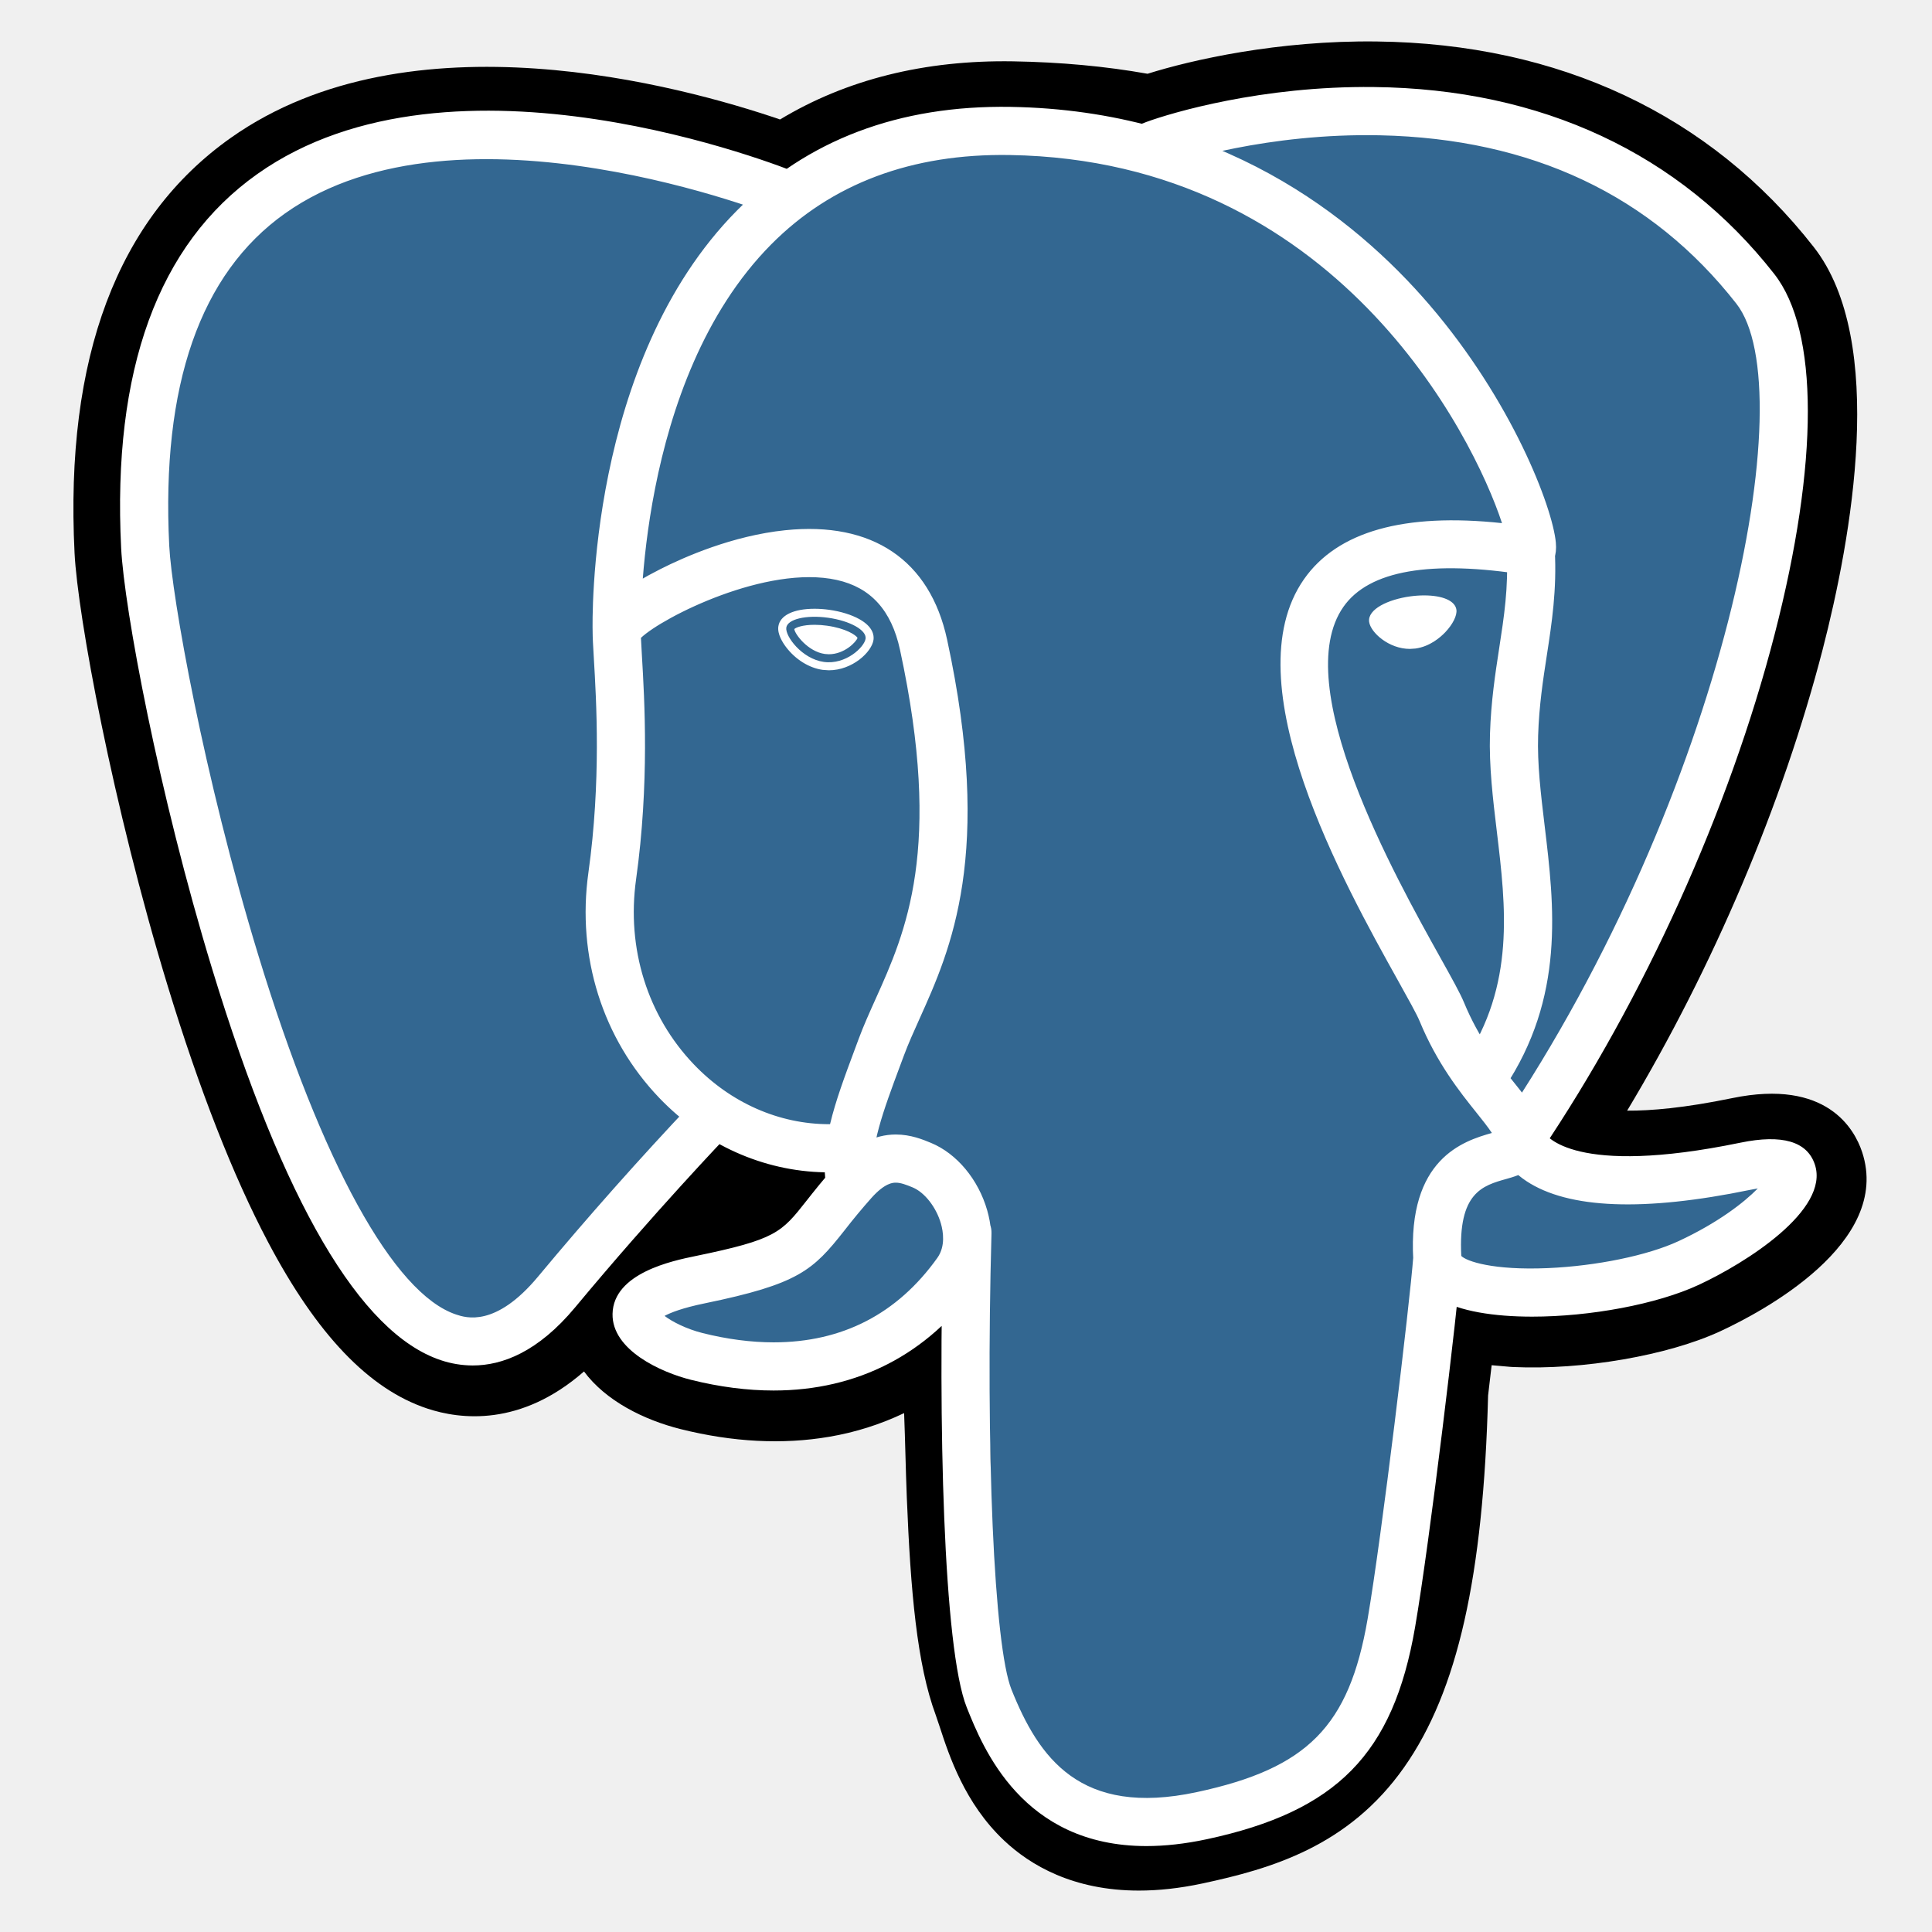
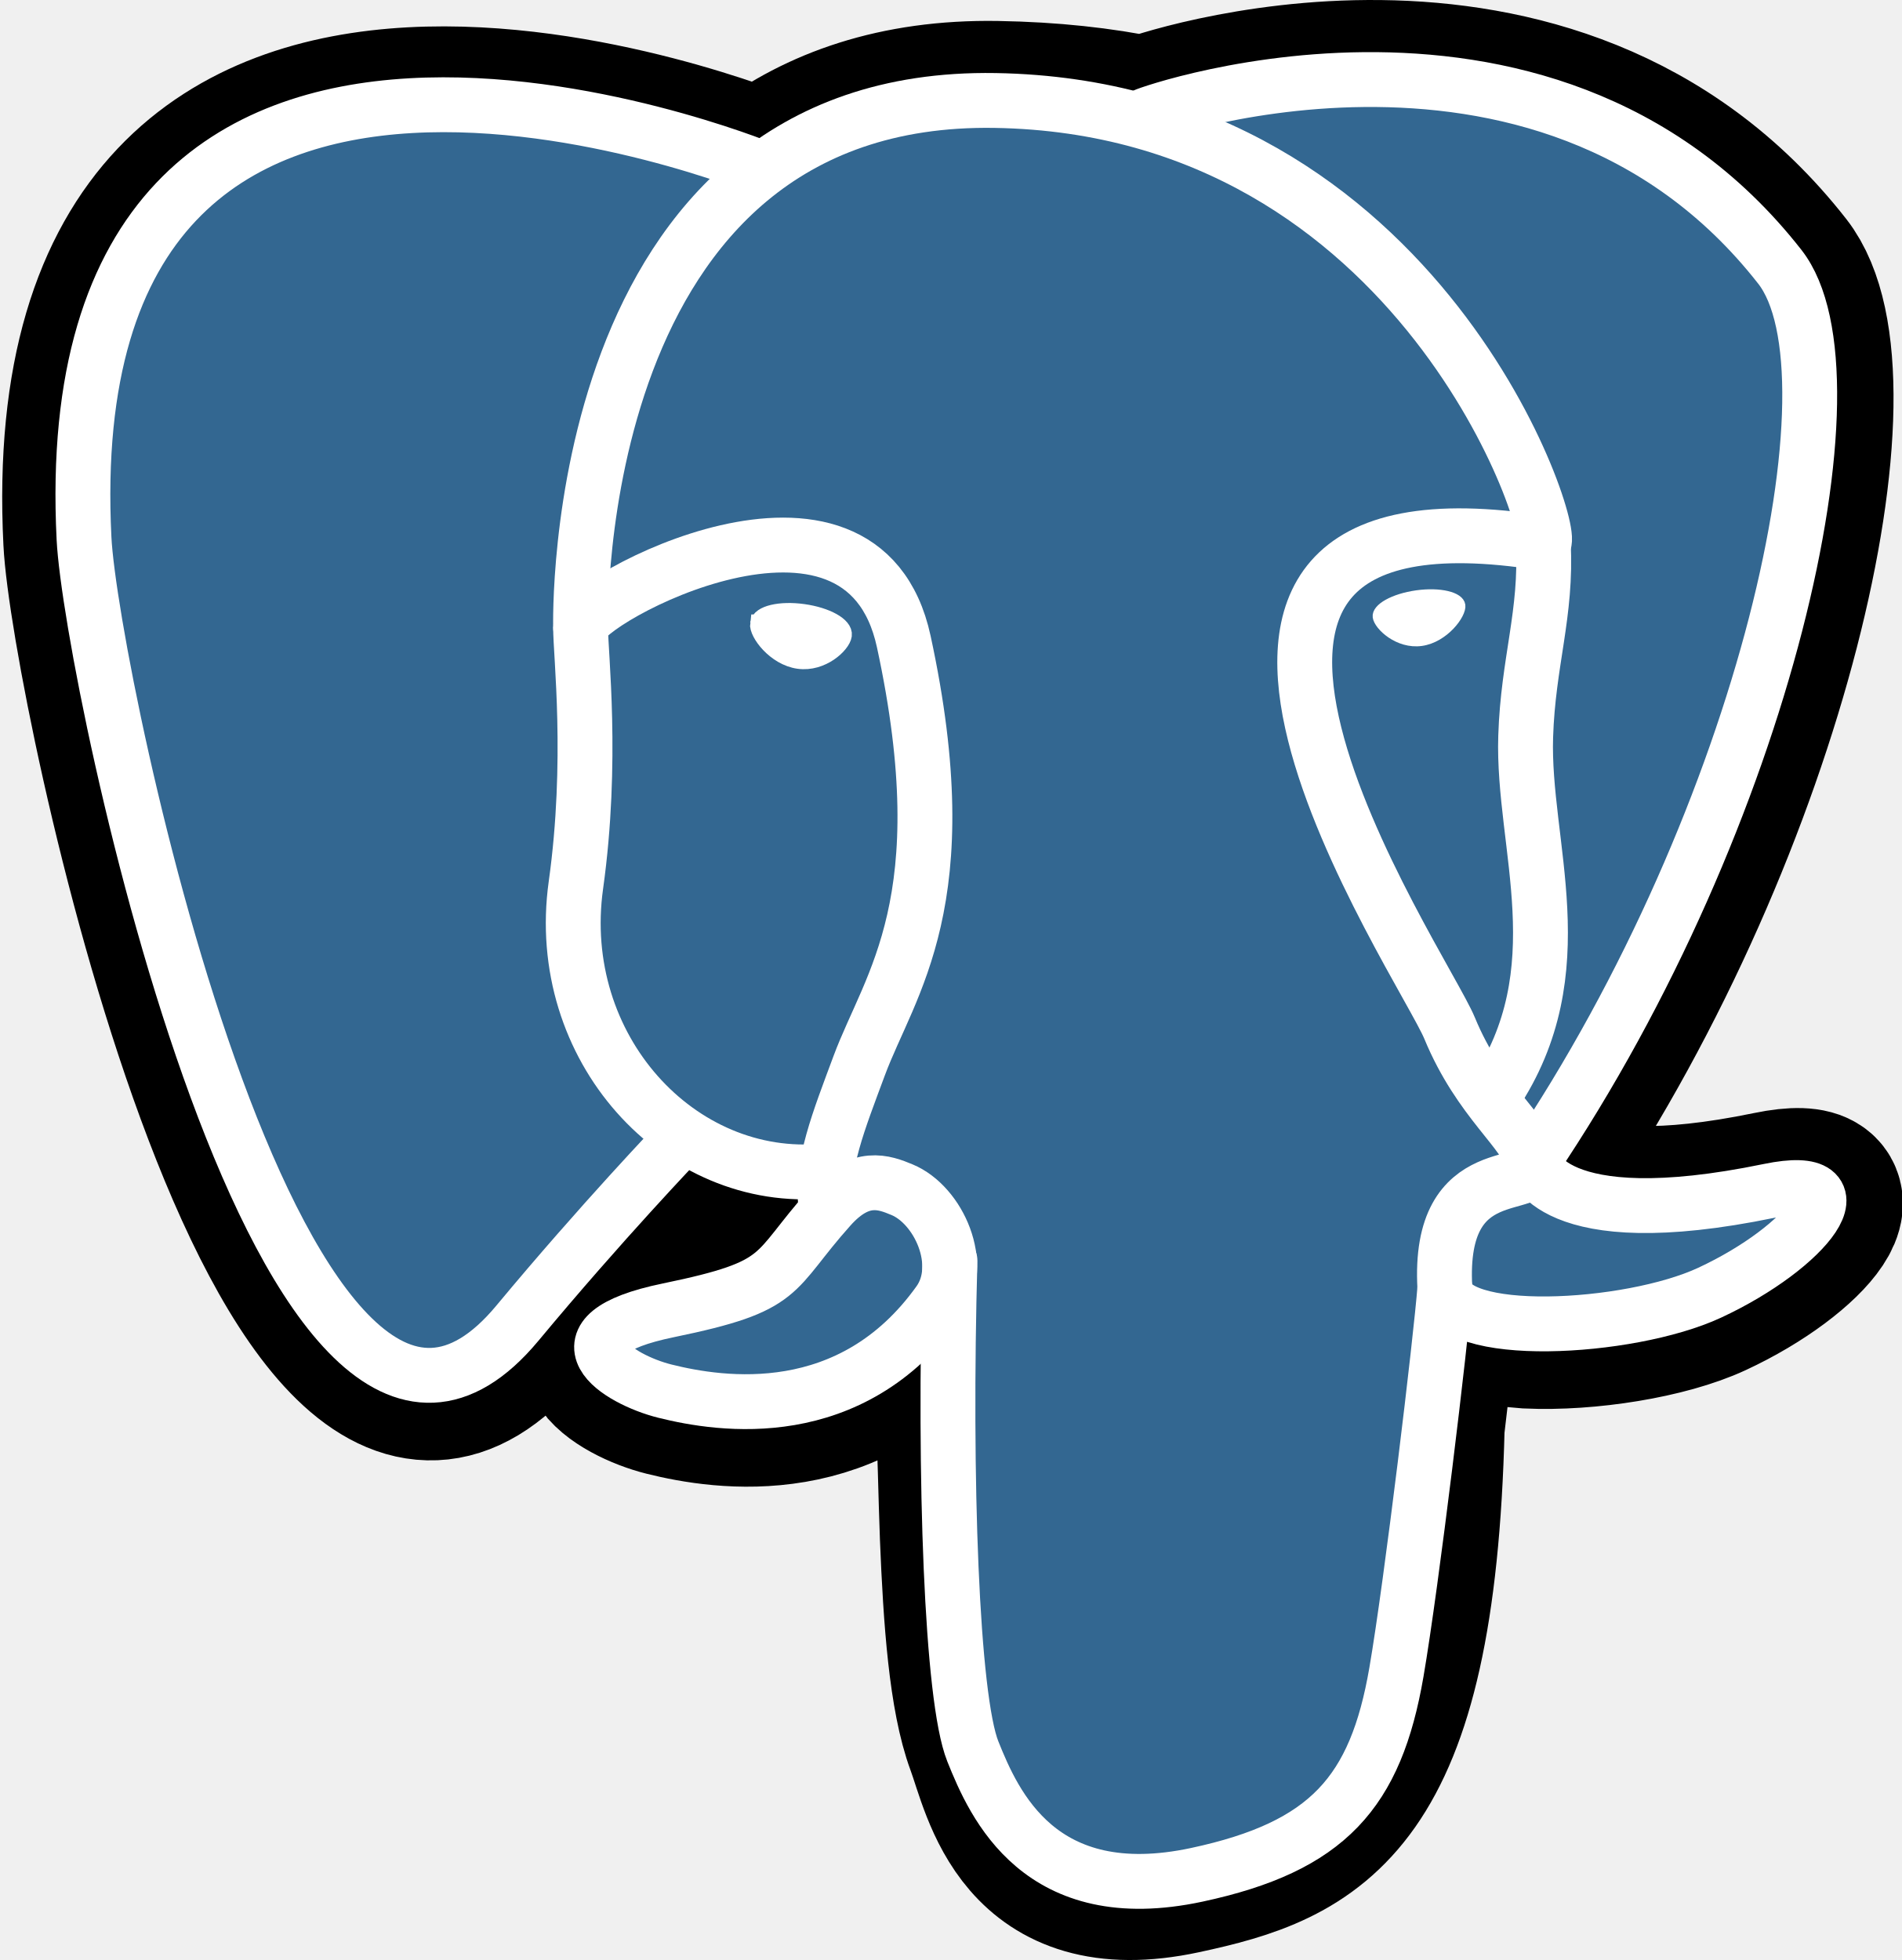
- <svg xmlns="http://www.w3.org/2000/svg" viewBox="0 0 128 128">
-   <path d="M93.809 92.112c.785-6.533.55-7.492 5.416-6.433l1.235.108c3.742.17 8.637-.602 11.513-1.938 6.191-2.873 9.861-7.668 3.758-6.409-13.924 2.873-14.881-1.842-14.881-1.842 14.703-21.815 20.849-49.508 15.543-56.287-14.47-18.489-39.517-9.746-39.936-9.52l-.134.025c-2.751-.571-5.83-.912-9.289-.968-6.301-.104-11.082 1.652-14.709 4.402 0 0-44.683-18.409-42.604 23.151.442 8.841 12.672 66.898 27.26 49.362 5.332-6.412 10.484-11.834 10.484-11.834 2.558 1.699 5.622 2.567 8.834 2.255l.249-.212c-.078.796-.044 1.575.099 2.497-3.757 4.199-2.653 4.936-10.166 6.482-7.602 1.566-3.136 4.355-.221 5.084 3.535.884 11.712 2.136 17.238-5.598l-.22.882c1.474 1.18 1.375 8.477 1.583 13.69.209 5.214.558 10.079 1.621 12.948 1.063 2.868 2.317 10.256 12.191 8.14 8.252-1.764 14.561-4.309 15.136-27.985" />
-   <path d="M75.458 125.256c-4.367 0-7.211-1.689-8.938-3.32-2.607-2.46-3.641-5.629-4.259-7.522l-.267-.79c-1.244-3.358-1.666-8.193-1.916-14.419-.038-.935-.064-1.898-.093-2.919-.021-.747-.047-1.684-.085-2.664a18.8 18.8 0 01-4.962 1.568c-3.079.526-6.389.356-9.84-.507-2.435-.609-4.965-1.871-6.407-3.82-4.203 3.681-8.212 3.182-10.396 2.453-3.853-1.285-7.301-4.896-10.542-11.037-2.309-4.375-4.542-10.075-6.638-16.943-3.65-11.96-5.969-24.557-6.175-28.693C4.292 23.698 7.777 14.44 15.296 9.129 27.157.751 45.128 5.678 51.68 7.915c4.402-2.653 9.581-3.944 15.433-3.851 3.143.051 6.136.327 8.916.823 2.9-.912 8.628-2.221 15.185-2.139 12.081.144 22.092 4.852 28.949 13.615 4.894 6.252 2.474 19.381.597 26.651-2.642 10.226-7.271 21.102-12.957 30.57 1.544.011 3.781-.174 6.961-.831 6.274-1.295 8.109 2.069 8.607 3.575 1.995 6.042-6.677 10.608-9.382 11.864-3.466 1.609-9.117 2.589-13.745 2.377l-.202-.013-1.216-.107-.12 1.014-.116.991c-.311 11.999-2.025 19.598-5.552 24.619-3.697 5.264-8.835 6.739-13.361 7.709-1.544.33-2.947.474-4.219.474zm-9.19-43.671c2.819 2.256 3.066 6.501 3.287 14.434.028.99.054 1.927.089 2.802.106 2.65.355 8.855 1.327 11.477.137.371.26.747.39 1.146 1.083 3.316 1.626 4.979 6.309 3.978 3.931-.843 5.952-1.599 7.534-3.851 2.299-3.274 3.585-9.86 3.821-19.575l4.783.116-4.75-.57.14-1.186c.455-3.91.783-6.734 3.396-8.602 2.097-1.498 4.486-1.353 6.389-1.01-2.091-1.58-2.669-3.433-2.823-4.193l-.399-1.965 1.121-1.663c6.457-9.58 11.781-21.354 14.609-32.304 2.906-11.251 2.02-17.226 1.134-18.356-11.729-14.987-32.068-8.799-34.192-8.097l-.359.194-1.8.335-.922-.191c-2.542-.528-5.366-.82-8.393-.869-4.756-.08-8.593 1.044-11.739 3.431l-2.183 1.655-2.533-1.043c-5.412-2.213-21.308-6.662-29.696-.721-4.656 3.298-6.777 9.76-6.305 19.207.156 3.119 2.275 14.926 5.771 26.377 4.831 15.825 9.221 21.082 11.054 21.693.32.108 1.15-.537 1.976-1.529a270.708 270.708 0 0110.694-12.07l2.77-2.915 3.349 2.225c1.35.897 2.839 1.406 4.368 1.502l7.987-6.812-1.157 11.808c-.026.265-.039.626.065 1.296l.348 2.238-1.51 1.688-.174.196 4.388 2.025 1.836-2.301z" />
-   <path fill="#336791" d="M115.731 77.44c-13.925 2.873-14.882-1.842-14.882-1.842 14.703-21.816 20.849-49.51 15.545-56.287C101.924.823 76.875 9.566 76.457 9.793l-.135.024c-2.751-.571-5.83-.911-9.291-.967-6.301-.103-11.08 1.652-14.707 4.402 0 0-44.684-18.408-42.606 23.151.442 8.842 12.672 66.899 27.26 49.363 5.332-6.412 10.483-11.834 10.483-11.834 2.559 1.699 5.622 2.567 8.833 2.255l.25-.212c-.078.796-.042 1.575.1 2.497-3.758 4.199-2.654 4.936-10.167 6.482-7.602 1.566-3.136 4.355-.22 5.084 3.534.884 11.712 2.136 17.237-5.598l-.221.882c1.473 1.18 2.507 7.672 2.334 13.557-.174 5.885-.29 9.926.871 13.082 1.16 3.156 2.316 10.256 12.192 8.14 8.252-1.768 12.528-6.351 13.124-13.995.422-5.435 1.377-4.631 1.438-9.49l.767-2.3c.884-7.367.14-9.743 5.225-8.638l1.235.108c3.742.17 8.639-.602 11.514-1.938 6.19-2.871 9.861-7.667 3.758-6.408z" />
-   <path fill="#fff" d="M75.957 122.307c-8.232 0-10.84-6.519-11.907-9.185-1.562-3.907-1.899-19.069-1.551-31.503a1.59 1.59 0 011.64-1.55 1.594 1.594 0 011.55 1.639c-.401 14.341.168 27.337 1.324 30.229 1.804 4.509 4.54 8.453 12.275 6.796 7.343-1.575 10.093-4.359 11.318-11.46.94-5.449 2.799-20.951 3.028-24.01a1.593 1.593 0 011.71-1.472 1.597 1.597 0 011.472 1.71c-.239 3.185-2.089 18.657-3.065 24.315-1.446 8.387-5.185 12.191-13.794 14.037-1.463.313-2.792.453-4 .454zM31.321 90.466a6.71 6.71 0 01-2.116-.35c-5.347-1.784-10.44-10.492-15.138-25.885-3.576-11.717-5.842-23.947-6.041-27.922-.589-11.784 2.445-20.121 9.02-24.778 13.007-9.216 34.888-.44 35.813-.062a1.596 1.596 0 01-1.207 2.955c-.211-.086-21.193-8.492-32.768-.285-5.622 3.986-8.203 11.392-7.672 22.011.167 3.349 2.284 15.285 5.906 27.149 4.194 13.742 8.967 22.413 13.096 23.79.648.216 2.62.873 5.439-2.517A245.272 245.272 0 0145.88 73.046a1.596 1.596 0 012.304 2.208c-.048.05-4.847 5.067-10.077 11.359-2.477 2.979-4.851 3.853-6.786 3.853zm69.429-13.445a1.596 1.596 0 01-1.322-2.487c14.863-22.055 20.08-48.704 15.612-54.414-5.624-7.186-13.565-10.939-23.604-11.156-7.433-.16-13.341 1.738-14.307 2.069l-.243.099c-.971.305-1.716-.227-1.997-.849a1.6 1.6 0 01.631-2.025c.046-.027.192-.089.429-.176l-.021.006.021-.007c1.641-.601 7.639-2.4 15.068-2.315 11.108.118 20.284 4.401 26.534 12.388 2.957 3.779 2.964 12.485.019 23.887-3.002 11.625-8.651 24.118-15.497 34.277-.306.457-.81.703-1.323.703zm.76 10.21c-2.538 0-4.813-.358-6.175-1.174-1.4-.839-1.667-1.979-1.702-2.584-.382-6.71 3.32-7.878 5.208-8.411-.263-.398-.637-.866-1.024-1.349-1.101-1.376-2.609-3.26-3.771-6.078-.182-.44-.752-1.463-1.412-2.648-3.579-6.418-11.026-19.773-6.242-26.612 2.214-3.165 6.623-4.411 13.119-3.716C97.6 28.837 88.5 10.625 66.907 10.271c-6.494-.108-11.82 1.889-15.822 5.93-8.96 9.049-8.636 25.422-8.631 25.586a1.595 1.595 0 11-3.19.084c-.02-.727-.354-17.909 9.554-27.916C53.455 9.272 59.559 6.96 66.96 7.081c13.814.227 22.706 7.25 27.732 13.101 5.479 6.377 8.165 13.411 8.386 15.759.165 1.746-1.088 2.095-1.341 2.147l-.576.013c-6.375-1.021-10.465-.312-12.156 2.104-3.639 5.201 3.406 17.834 6.414 23.229.768 1.376 1.322 2.371 1.576 2.985.988 2.396 2.277 4.006 3.312 5.3.911 1.138 1.7 2.125 1.982 3.283.131.23 1.99 2.98 13.021.703 2.765-.57 4.423-.083 4.93 1.45.997 3.015-4.597 6.532-7.694 7.97-2.775 1.29-7.204 2.106-11.036 2.106zm-4.696-4.021c.35.353 2.101.962 5.727.806 3.224-.138 6.624-.839 8.664-1.786 2.609-1.212 4.351-2.567 5.253-3.492l-.5.092c-7.053 1.456-12.042 1.262-14.828-.577a6.162 6.162 0 01-.54-.401c-.302.119-.581.197-.78.253-1.58.443-3.214.902-2.996 5.105zm-45.562 8.915c-1.752 0-3.596-.239-5.479-.71-1.951-.488-5.24-1.957-5.19-4.37.057-2.707 3.994-3.519 5.476-3.824 5.354-1.103 5.703-1.545 7.376-3.67.488-.619 1.095-1.39 1.923-2.314 1.229-1.376 2.572-2.073 3.992-2.073.989 0 1.8.335 2.336.558 1.708.708 3.133 2.42 3.719 4.467.529 1.847.276 3.625-.71 5.006-3.237 4.533-7.886 6.93-13.443 6.93zm-7.222-4.943c.481.372 1.445.869 2.518 1.137 1.631.408 3.213.615 4.705.615 4.546 0 8.196-1.882 10.847-5.594.553-.774.387-1.757.239-2.274-.31-1.083-1.08-2.068-1.873-2.397-.43-.178-.787-.314-1.115-.314-.176 0-.712 0-1.614 1.009a41.146 41.146 0 00-1.794 2.162c-2.084 2.646-3.039 3.544-9.239 4.821-1.513.31-2.289.626-2.674.835zm12.269-7.36a1.596 1.596 0 01-1.575-1.354 8.218 8.218 0 01-.08-.799c-4.064-.076-7.985-1.82-10.962-4.926-3.764-3.927-5.477-9.368-4.699-14.927.845-6.037.529-11.366.359-14.229-.047-.796-.081-1.371-.079-1.769.003-.505.013-1.844 4.489-4.113 1.592-.807 4.784-2.215 8.271-2.576 5.777-.597 9.585 1.976 10.725 7.246 3.077 14.228.244 20.521-1.825 25.117-.385.856-.749 1.664-1.04 2.447l-.257.69c-1.093 2.931-2.038 5.463-1.748 7.354a1.595 1.595 0 01-1.335 1.819l-.244.02zM42.464 42.26l.062 1.139c.176 2.974.504 8.508-.384 14.86-.641 4.585.759 9.06 3.843 12.276 2.437 2.542 5.644 3.945 8.94 3.945h.068c.369-1.555.982-3.197 1.642-4.966l.255-.686c.329-.884.714-1.74 1.122-2.646 1.991-4.424 4.47-9.931 1.615-23.132-.565-2.615-1.936-4.128-4.189-4.627-4.628-1.022-11.525 2.459-12.974 3.837zm9.63-.677c-.08.564 1.033 2.07 2.485 2.271 1.449.203 2.689-.975 2.768-1.539.079-.564-1.033-1.186-2.485-1.388-1.451-.202-2.691.092-2.768.656zm2.818 2.826l-.407-.028c-.9-.125-1.81-.692-2.433-1.518-.219-.29-.576-.852-.505-1.354.101-.736.999-1.177 2.4-1.177.313 0 .639.023.967.069.766.106 1.477.327 2.002.62.91.508.977 1.075.936 1.368-.112.813-1.405 2.02-2.96 2.02zm-2.289-2.732c.045.348.907 1.496 2.029 1.651l.261.018c1.036 0 1.81-.815 1.901-1.082-.096-.182-.762-.634-2.025-.81a5.823 5.823 0 00-.821-.059c-.812 0-1.243.183-1.345.282zm43.605-1.245c.079.564-1.033 2.07-2.484 2.272-1.45.202-2.691-.975-2.771-1.539-.076-.564 1.036-1.187 2.486-1.388 1.45-.203 2.689.092 2.769.655zm-2.819 2.56c-1.396 0-2.601-1.086-2.7-1.791-.115-.846 1.278-1.489 2.712-1.688.316-.044.629-.066.93-.066 1.238 0 2.058.363 2.14.949.053.379-.238.964-.739 1.492-.331.347-1.026.948-1.973 1.079l-.37.025zm.943-3.013c-.276 0-.564.021-.856.061-1.441.201-2.301.779-2.259 1.089.048.341.968 1.332 2.173 1.332l.297-.021c.787-.109 1.378-.623 1.66-.919.443-.465.619-.903.598-1.052-.028-.198-.56-.49-1.613-.49zm3.965 32.843a1.594 1.594 0 01-1.324-2.483c3.398-5.075 2.776-10.25 2.175-15.255-.257-2.132-.521-4.337-.453-6.453.07-2.177.347-3.973.614-5.71.317-2.058.617-4.002.493-6.31a1.595 1.595 0 113.186-.172c.142 2.638-.197 4.838-.525 6.967-.253 1.643-.515 3.342-.578 5.327-.061 1.874.178 3.864.431 5.97.64 5.322 1.365 11.354-2.691 17.411a1.596 1.596 0 01-1.328.708z" />
+ <svg xmlns="http://www.w3.org/2000/svg" xml:space="preserve" viewBox="0 0 432.071 445.383">
+   <g style="fill-rule:nonzero;clip-rule:nonzero;fill:none;stroke:#fff;stroke-width:12.465;stroke-linecap:round;stroke-linejoin:round;stroke-miterlimit:4">
+     <path d="M323.205 324.227c2.833-23.601 1.984-27.062 19.563-23.239l4.463.392c13.517.615 31.199-2.174 41.587-7 22.362-10.376 35.622-27.7 13.572-23.148-50.297 10.376-53.755-6.655-53.755-6.655 53.111-78.803 75.313-178.836 56.149-203.322-52.27-66.789-142.748-35.206-144.262-34.386l-.482.089c-9.938-2.062-21.06-3.294-33.554-3.496-22.761-.374-40.032 5.967-53.133 15.904 0 0-161.408-66.498-153.899 83.628 1.597 31.936 45.777 241.655 98.47 178.31 19.259-23.163 37.871-42.748 37.871-42.748 9.242 6.14 20.307 9.272 31.912 8.147l.897-.765c-.281 2.876-.157 5.689.359 9.019-13.572 15.167-9.584 17.83-36.723 23.416-27.457 5.659-11.326 15.734-.797 18.367 12.768 3.193 42.305 7.716 62.268-20.224l-.795 3.188c5.325 4.26 4.965 30.619 5.72 49.452.756 18.834 2.017 36.409 5.856 46.771 3.839 10.36 8.369 37.05 44.036 29.406 29.809-6.388 52.6-15.582 54.677-101.107" style="fill:#000;stroke:#000;stroke-width:37.395;stroke-linecap:butt;stroke-linejoin:miter" />
+     <path stroke="none" d="M402.395 271.23c-50.302 10.376-53.76-6.655-53.76-6.655 53.111-78.808 75.313-178.843 56.153-203.326-52.27-66.785-142.752-35.2-144.262-34.38l-.486.087c-9.938-2.063-21.06-3.292-33.56-3.496-22.761-.373-40.026 5.967-53.127 15.902 0 0-161.411-66.495-153.904 83.63 1.597 31.938 45.776 241.657 98.471 178.312 19.26-23.163 37.869-42.748 37.869-42.748 9.243 6.14 20.308 9.272 31.908 8.147l.901-.765c-.28 2.876-.152 5.689.361 9.019-13.575 15.167-9.586 17.83-36.723 23.416-27.459 5.659-11.328 15.734-.796 18.367 12.768 3.193 42.307 7.716 62.266-20.224l-.796 3.188c5.319 4.26 9.054 27.711 8.428 48.969-.626 21.259-1.044 35.854 3.147 47.254 4.191 11.4 8.368 37.05 44.042 29.406 29.809-6.388 45.256-22.942 47.405-50.555 1.525-19.631 4.976-16.729 5.194-34.28l2.768-8.309c3.192-26.611.507-35.196 18.872-31.203l4.463.392c13.517.615 31.208-2.174 41.591-7 22.358-10.376 35.618-27.7 13.573-23.148z" style="fill:#336791;stroke:none" />
+     <path d="M215.866 286.484c-1.385 49.516.348 99.377 5.193 111.495 4.848 12.118 15.223 35.688 50.9 28.045 29.806-6.39 40.651-18.756 45.357-46.051 3.466-20.082 10.148-75.854 11.005-87.281M173.104 38.256S11.583-27.76 19.092 122.365c1.597 31.938 45.779 241.664 98.473 178.316 19.256-23.166 36.671-41.335 36.671-41.335M260.349 26.207c-5.591 1.753 89.848-34.889 144.087 34.417 19.159 24.484-3.043 124.519-56.153 203.329" />
+     <path d="M348.282 263.953s3.461 17.036 53.764 6.653c22.04-4.552 8.776 12.774-13.577 23.155-18.345 8.514-59.474 10.696-60.146-1.069-1.729-30.355 21.647-21.133 19.96-28.739-1.525-6.85-11.979-13.573-18.894-30.338-6.037-14.633-82.796-126.849 21.287-110.183 3.813-.789-27.146-99.002-124.553-100.599-97.385-1.597-94.19 119.762-94.19 119.762" style="stroke-linejoin:bevel" />
+     <path d="M188.604 274.334c-13.577 15.166-9.584 17.829-36.723 23.417-27.459 5.66-11.326 15.733-.797 18.365 12.768 3.195 42.307 7.718 62.266-20.229 6.078-8.509-.036-22.086-8.385-25.547-4.034-1.671-9.428-3.765-16.361 3.994z" />
+     <path d="M187.715 274.069c-1.368-8.917 2.93-19.528 7.536-31.942 6.922-18.626 22.893-37.255 10.117-96.339-9.523-44.029-73.396-9.163-73.436-3.193-.039 5.968 2.889 30.26-1.067 58.548-5.162 36.913 23.488 68.132 56.479 64.938" />
+     <path d="M172.517 141.7c-.288 2.039 3.733 7.48 8.976 8.207 5.234.73 9.714-3.522 9.998-5.559.284-2.039-3.732-4.285-8.977-5.015-5.237-.731-9.719.333-9.996 2.367z" style="fill:#fff;stroke-width:4.155;stroke-linecap:butt;stroke-linejoin:miter" />
+     <path d="M331.941 137.543c.284 2.039-3.732 7.48-8.976 8.207-5.238.73-9.718-3.522-10.005-5.559-.277-2.039 3.74-4.285 8.979-5.015 5.239-.73 9.718.333 10.002 2.368z" style="fill:#fff;stroke-width:2.078;stroke-linecap:butt;stroke-linejoin:miter" />
+     <path d="M350.676 123.432c.863 15.994-3.445 26.888-3.988 43.914-.804 24.748 11.799 53.074-7.191 81.435" />
+   </g>
</svg>
